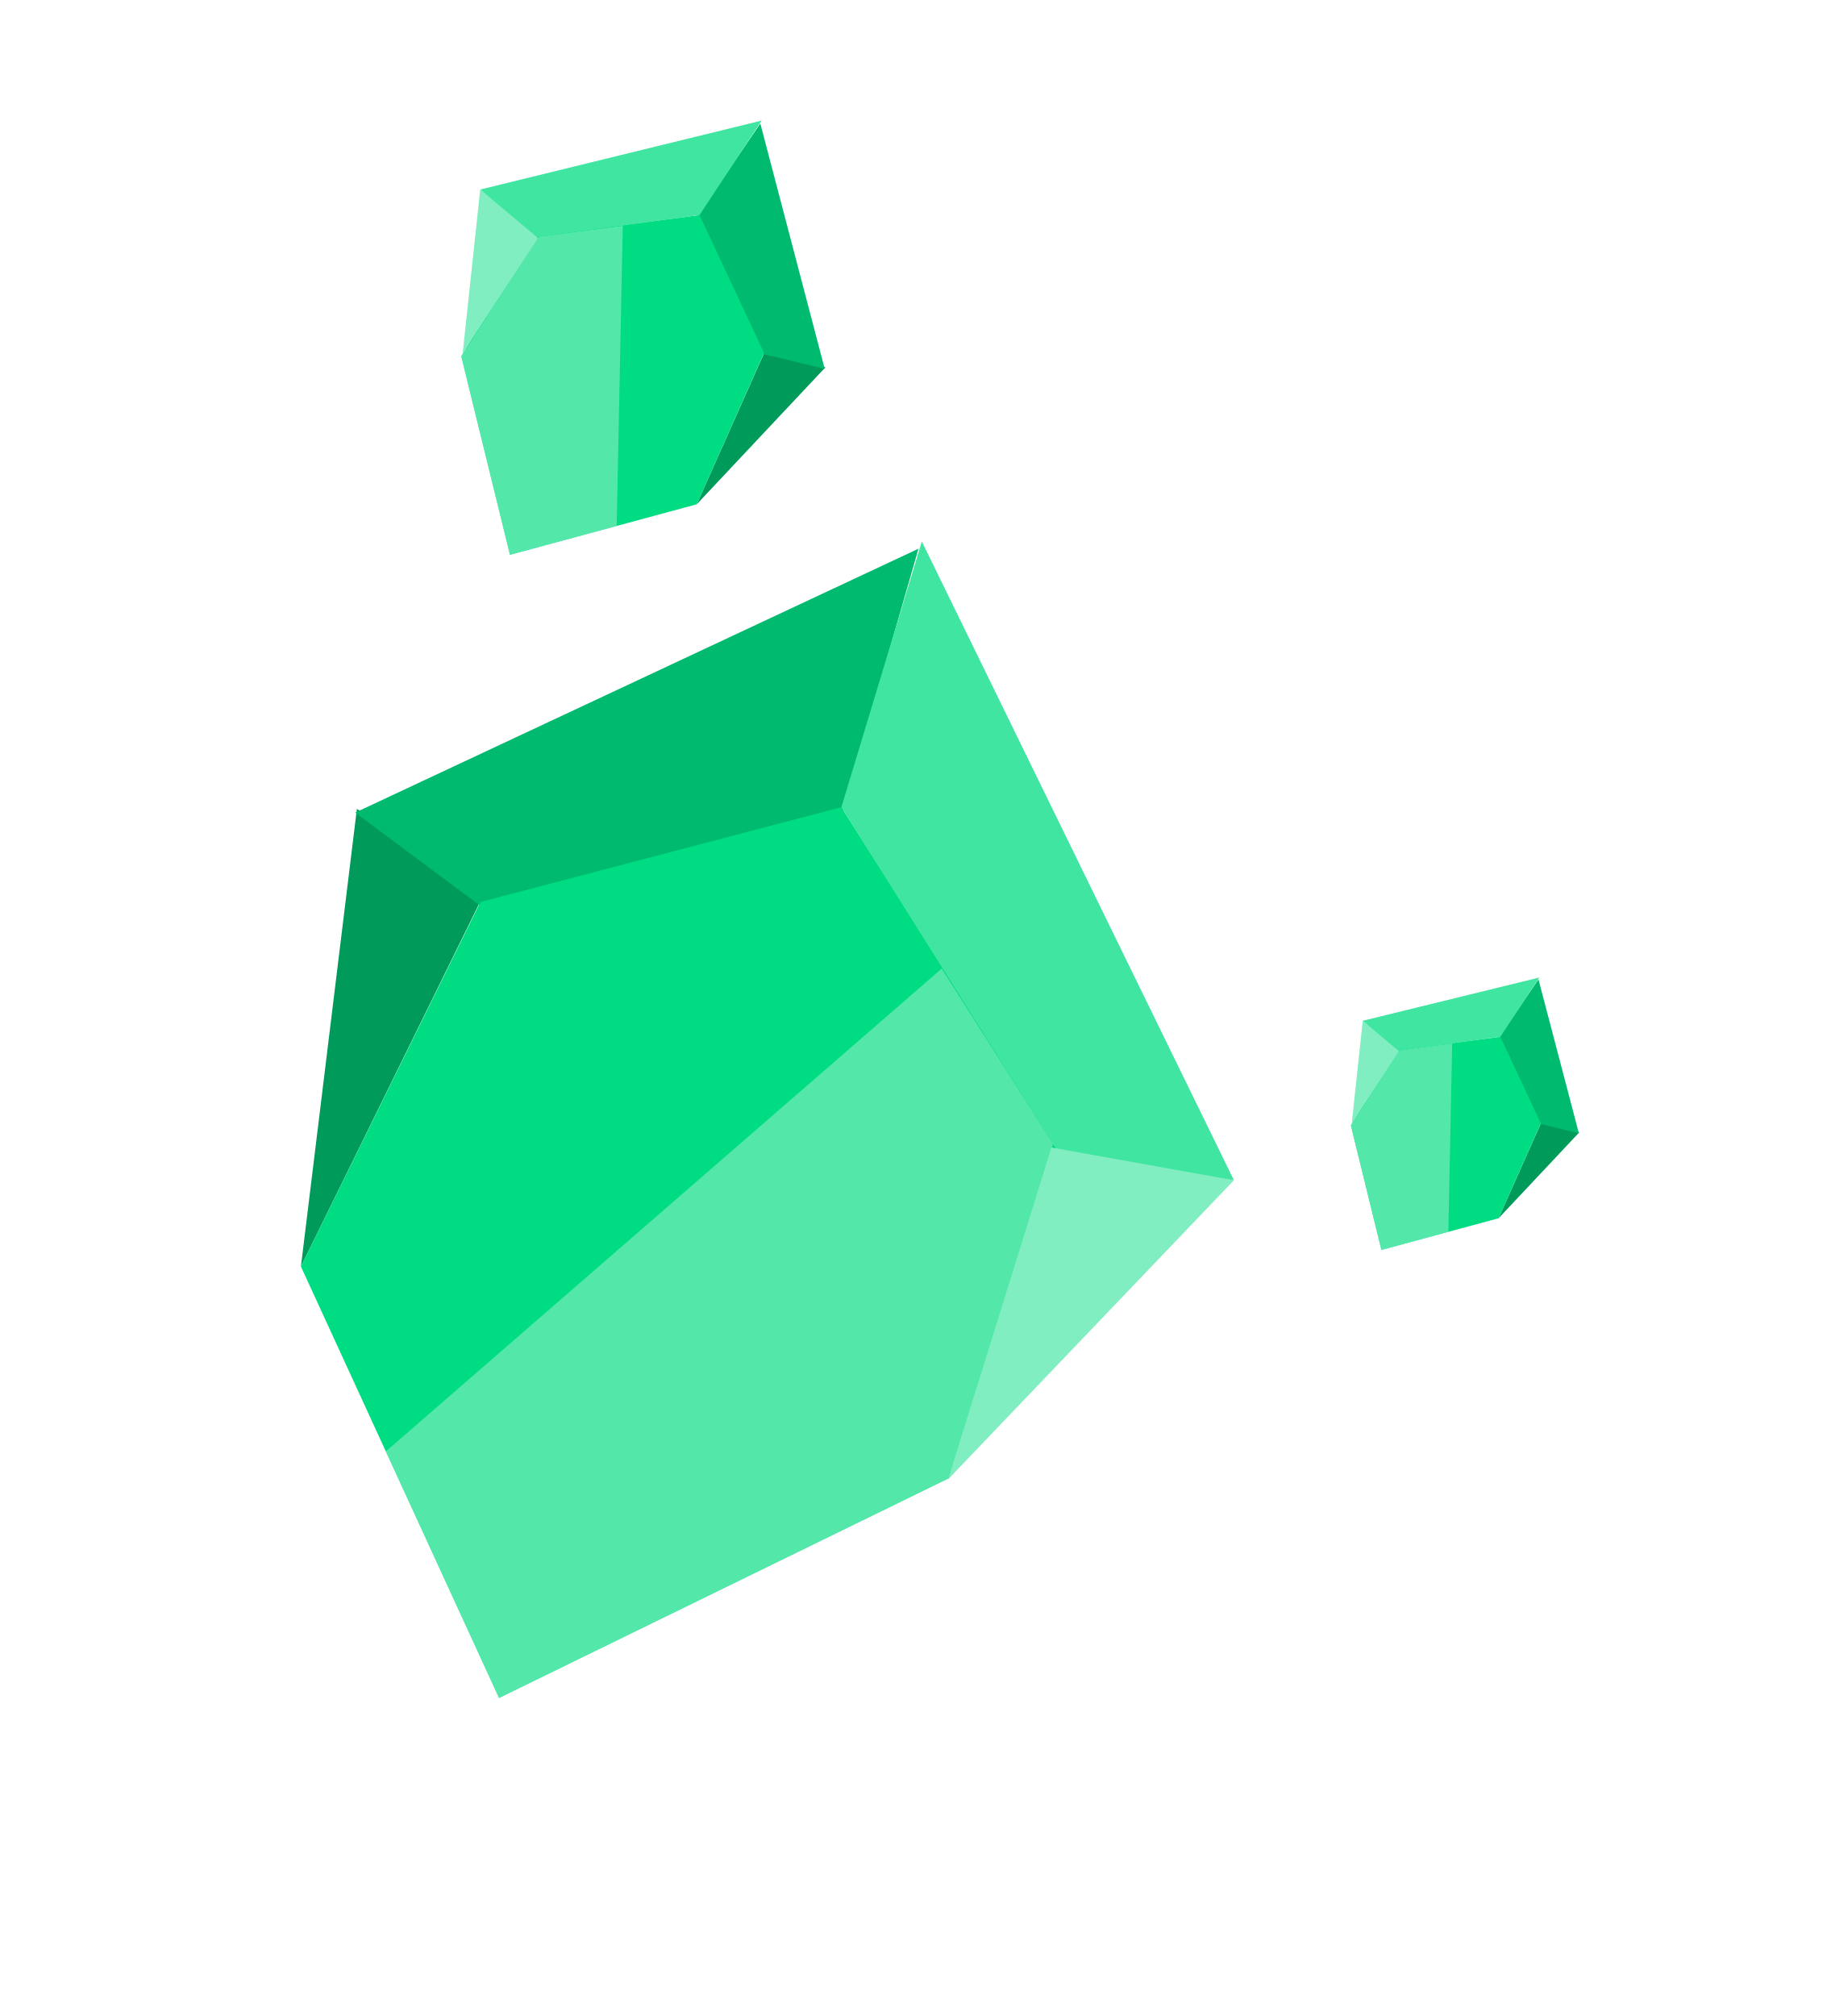
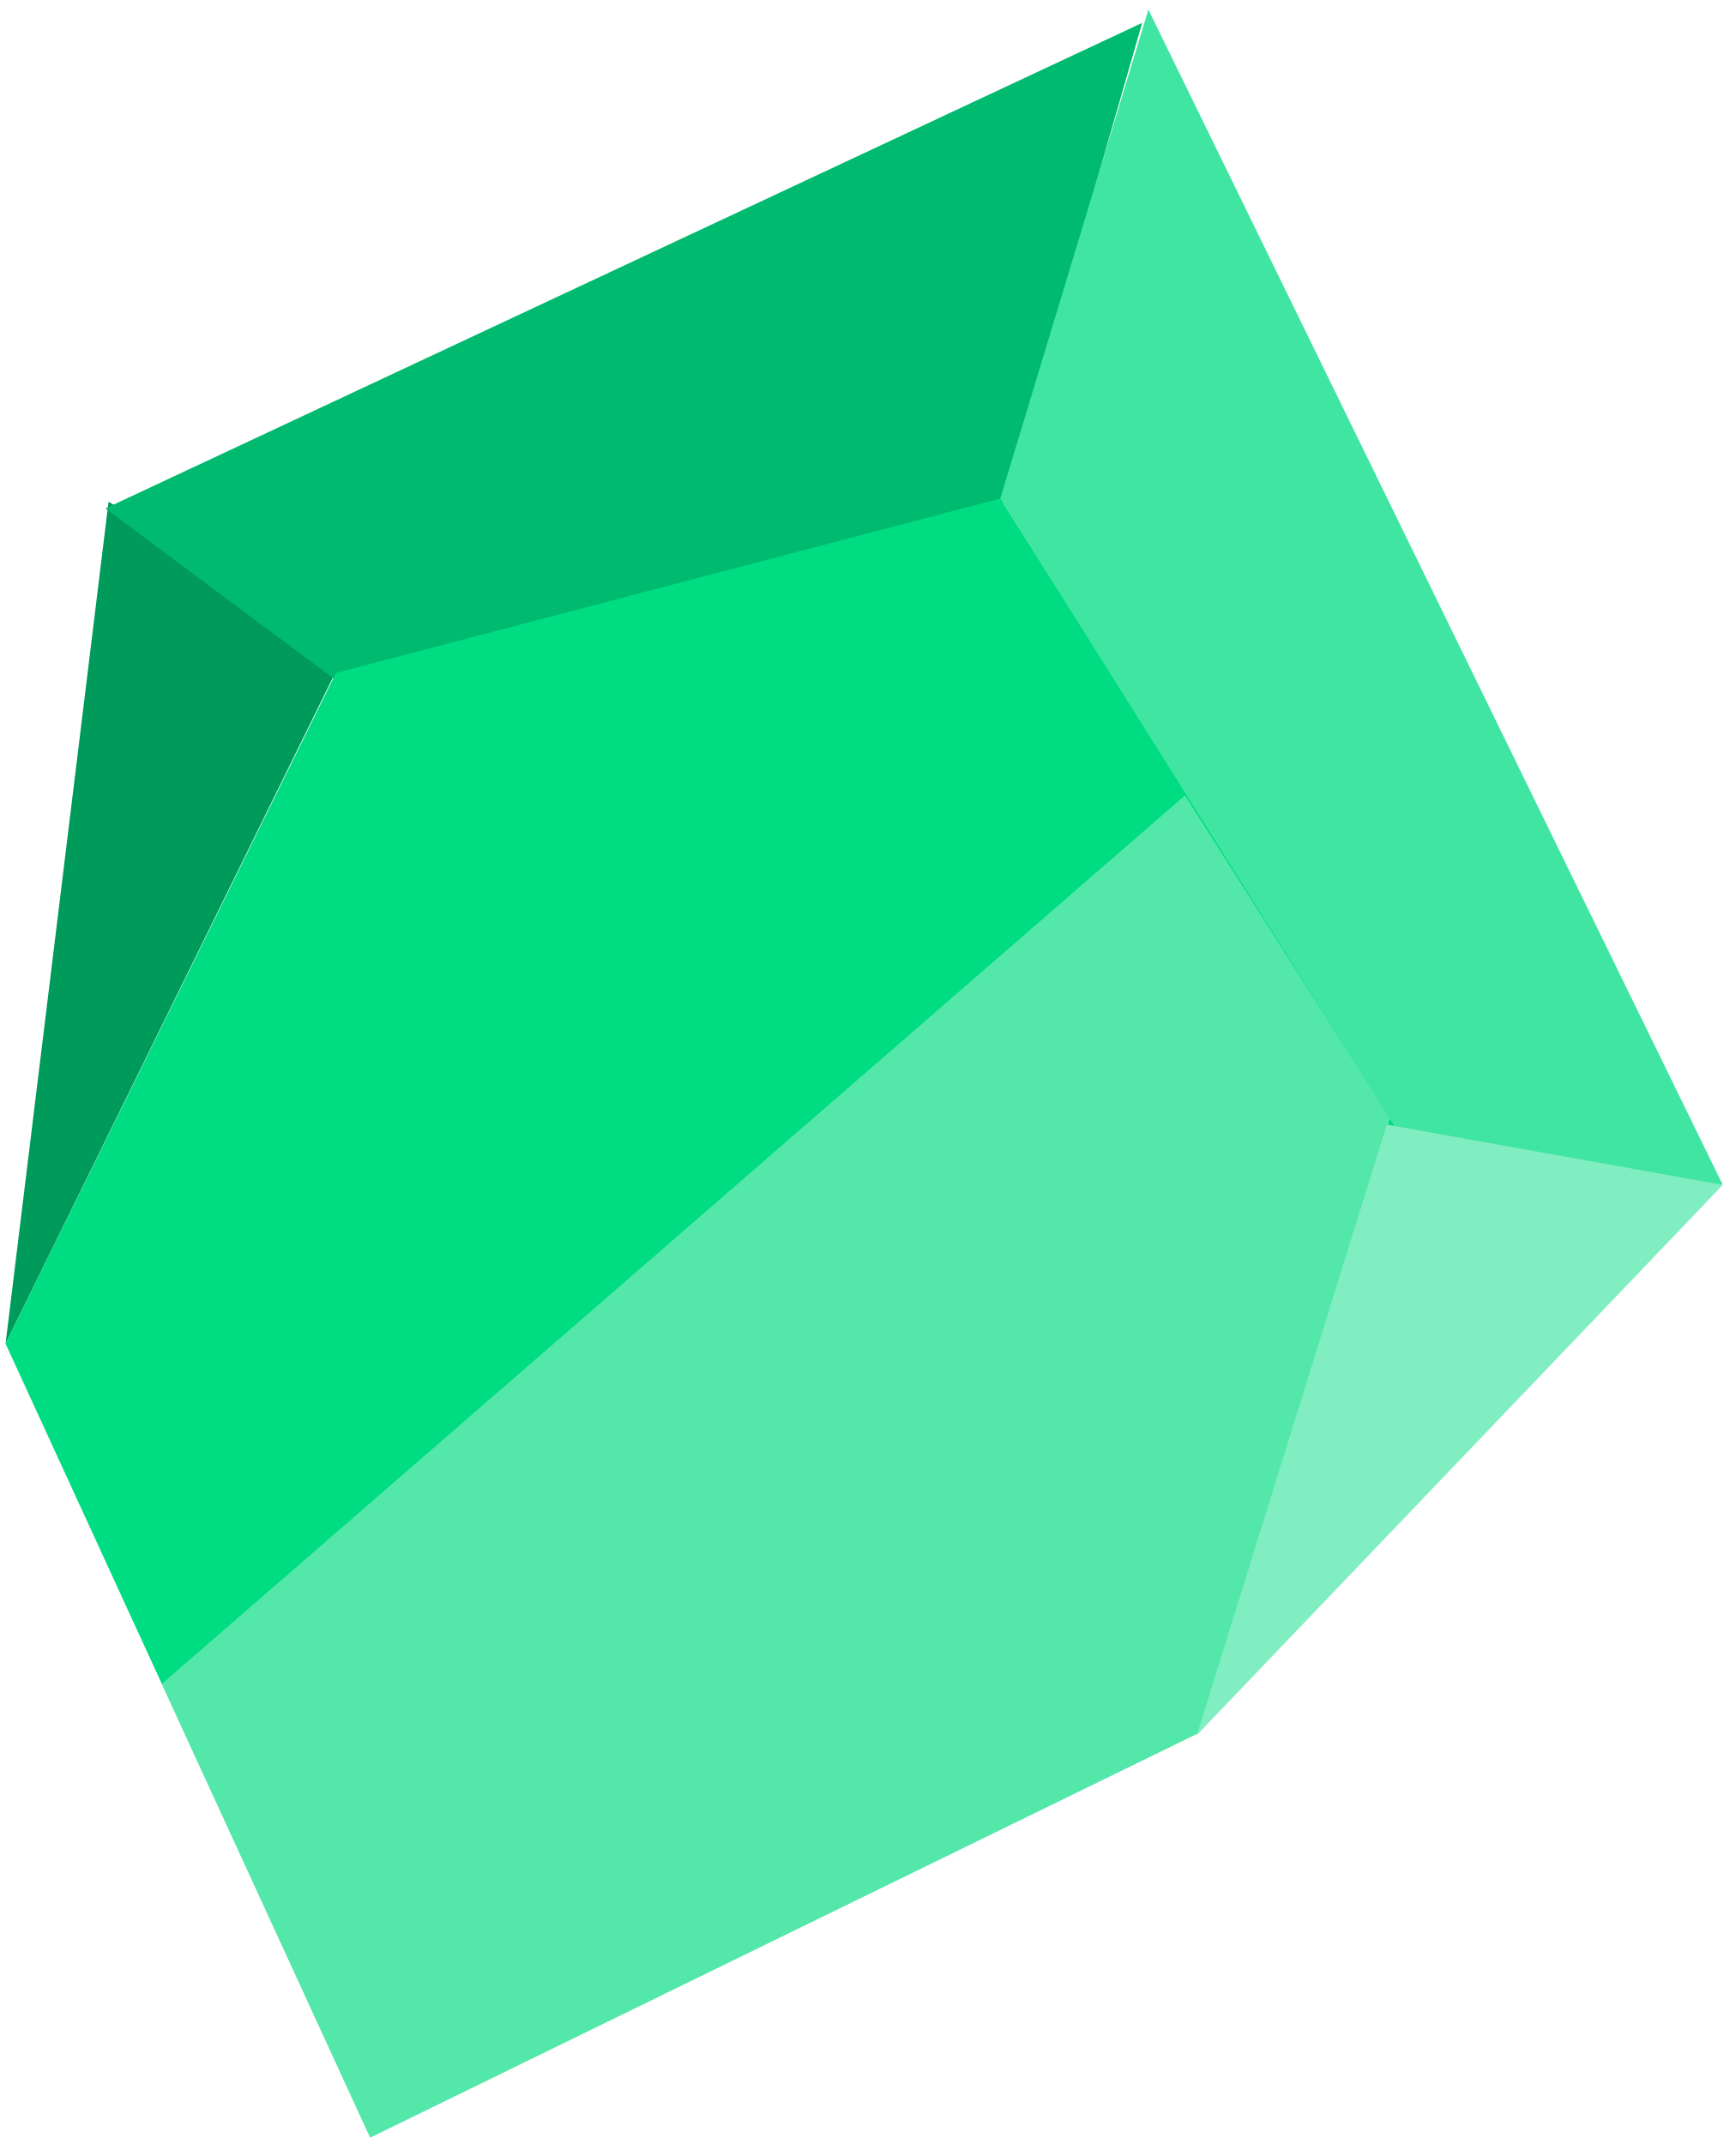
- <svg xmlns="http://www.w3.org/2000/svg" width="99" height="109" viewBox="0 0 99 109" fill="none">
-   <path d="M16.273 68.478L19.299 43.74L26.436 47.795L16.273 68.478Z" fill="#009A5B" />
-   <path d="M49.668 29.667L19.208 43.935L26.083 49.057L45.511 44.127L49.668 29.667Z" fill="#00BB6F" />
-   <path d="M26.987 91.804L16.273 68.478L25.979 48.77L45.499 43.645L57.545 62.603L51.342 79.909L26.987 91.804Z" fill="#00DC82" />
-   <path opacity="0.65" d="M20.865 78.475L50.925 52.369L56.948 61.847L51.343 79.909L26.987 91.804L20.865 78.475Z" fill="#80EEC0" />
-   <path d="M45.499 43.645L49.85 29.277L66.727 63.812L57.35 62.511L45.499 43.645Z" fill="#40E5A1" />
-   <path d="M51.275 79.978L56.856 62.043L66.727 63.812L51.275 79.978Z" fill="#80EEC0" />
-   <path d="M81.039 65.868L85.404 61.222L83.439 60.484L81.039 65.868Z" fill="#009A5B" />
-   <path d="M83.196 52.951L85.381 61.272L83.249 60.76L81.036 56.135L83.196 52.951Z" fill="#00BB6F" />
-   <path d="M74.702 67.582L81.039 65.868L83.322 60.733L81.133 56.059L75.435 56.797L73.051 60.849L74.702 67.582Z" fill="#00DC82" />
-   <path opacity="0.65" d="M78.323 66.603L78.53 56.421L75.682 56.79L73.051 60.849L74.702 67.582L78.323 66.603Z" fill="#80EEC0" />
-   <path d="M81.133 56.059L83.243 52.851L73.694 55.19L75.485 56.82L81.133 56.059Z" fill="#40E5A1" />
-   <path d="M73.098 60.749L75.658 56.84L73.694 55.19L73.098 60.749Z" fill="#80EEC0" />
-   <path d="M37.678 27.265L44.635 19.861L41.502 18.684L37.678 27.265Z" fill="#009A5B" />
-   <path d="M41.116 6.677L44.598 19.94L41.2 19.124L37.672 11.753L41.116 6.677Z" fill="#00BB6F" />
-   <path d="M27.577 29.998L37.678 27.265L41.317 19.082L37.827 11.631L28.746 12.806L24.945 19.266L27.577 29.998Z" fill="#00DC82" />
-   <path opacity="0.65" d="M33.348 28.437L33.678 12.209L29.138 12.797L24.945 19.266L27.576 29.999L33.348 28.437Z" fill="#80EEC0" />
-   <path d="M37.827 11.631L41.191 6.518L25.97 10.247L28.825 12.844L37.827 11.631Z" fill="#40E5A1" />
-   <path d="M25.019 19.107L29.101 12.876L25.97 10.246L25.019 19.107Z" fill="#80EEC0" />
+ <svg xmlns="http://www.w3.org/2000/svg" width="51" height="63" viewBox="0 0 51 63" fill="none">
+   <path d="M0.163 39.483L3.189 14.745L10.325 18.8L0.163 39.483Z" fill="#009A5B" />
+   <path d="M33.558 0.672L3.098 14.94L9.972 20.062L29.401 15.132L33.558 0.672Z" fill="#00BB6F" />
+   <path d="M10.876 62.809L0.163 39.483L9.869 19.775L29.389 14.65L41.435 33.608L35.232 50.914L10.876 62.809Z" fill="#00DC82" />
+   <path opacity="0.65" d="M4.755 49.48L34.815 23.373L40.838 32.852L35.232 50.913L10.877 62.809L4.755 49.48Z" fill="#80EEC0" />
+   <path d="M29.388 14.65L33.74 0.282L50.617 34.817L41.239 33.516L29.388 14.65Z" fill="#40E5A1" />
+   <path d="M35.165 50.982L40.746 33.047L50.617 34.817L35.165 50.982Z" fill="#80EEC0" />
</svg>
